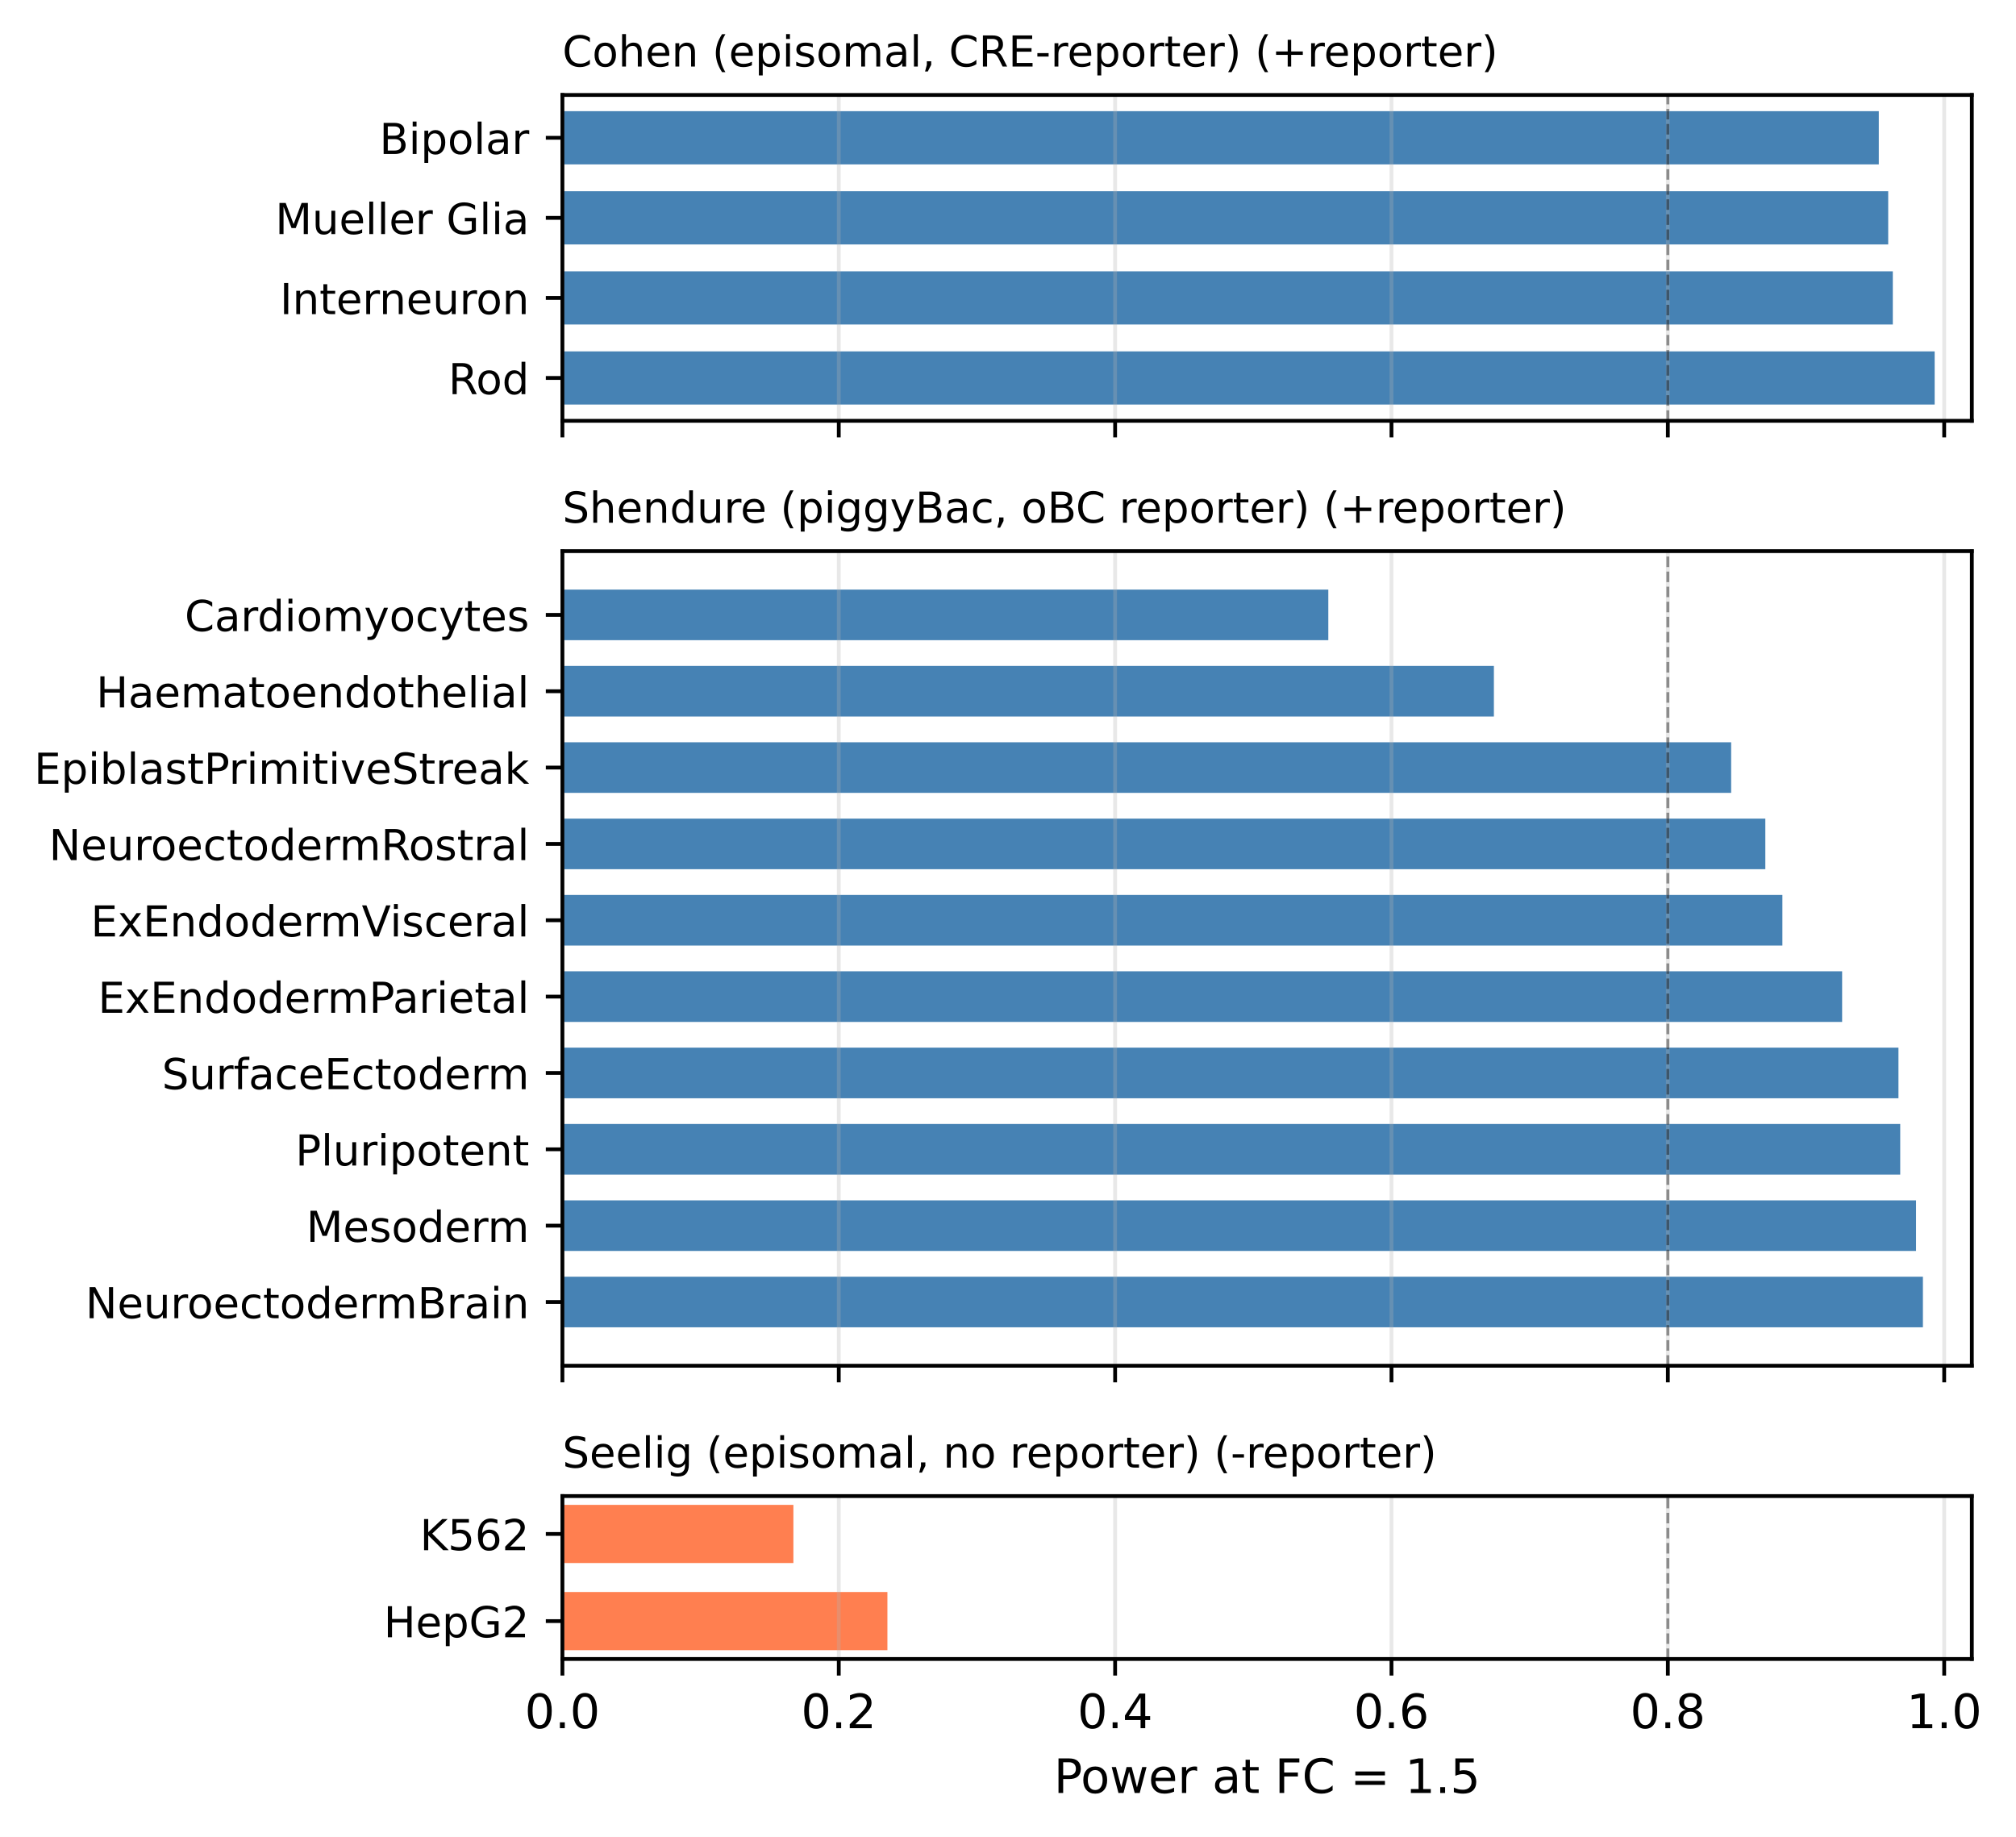
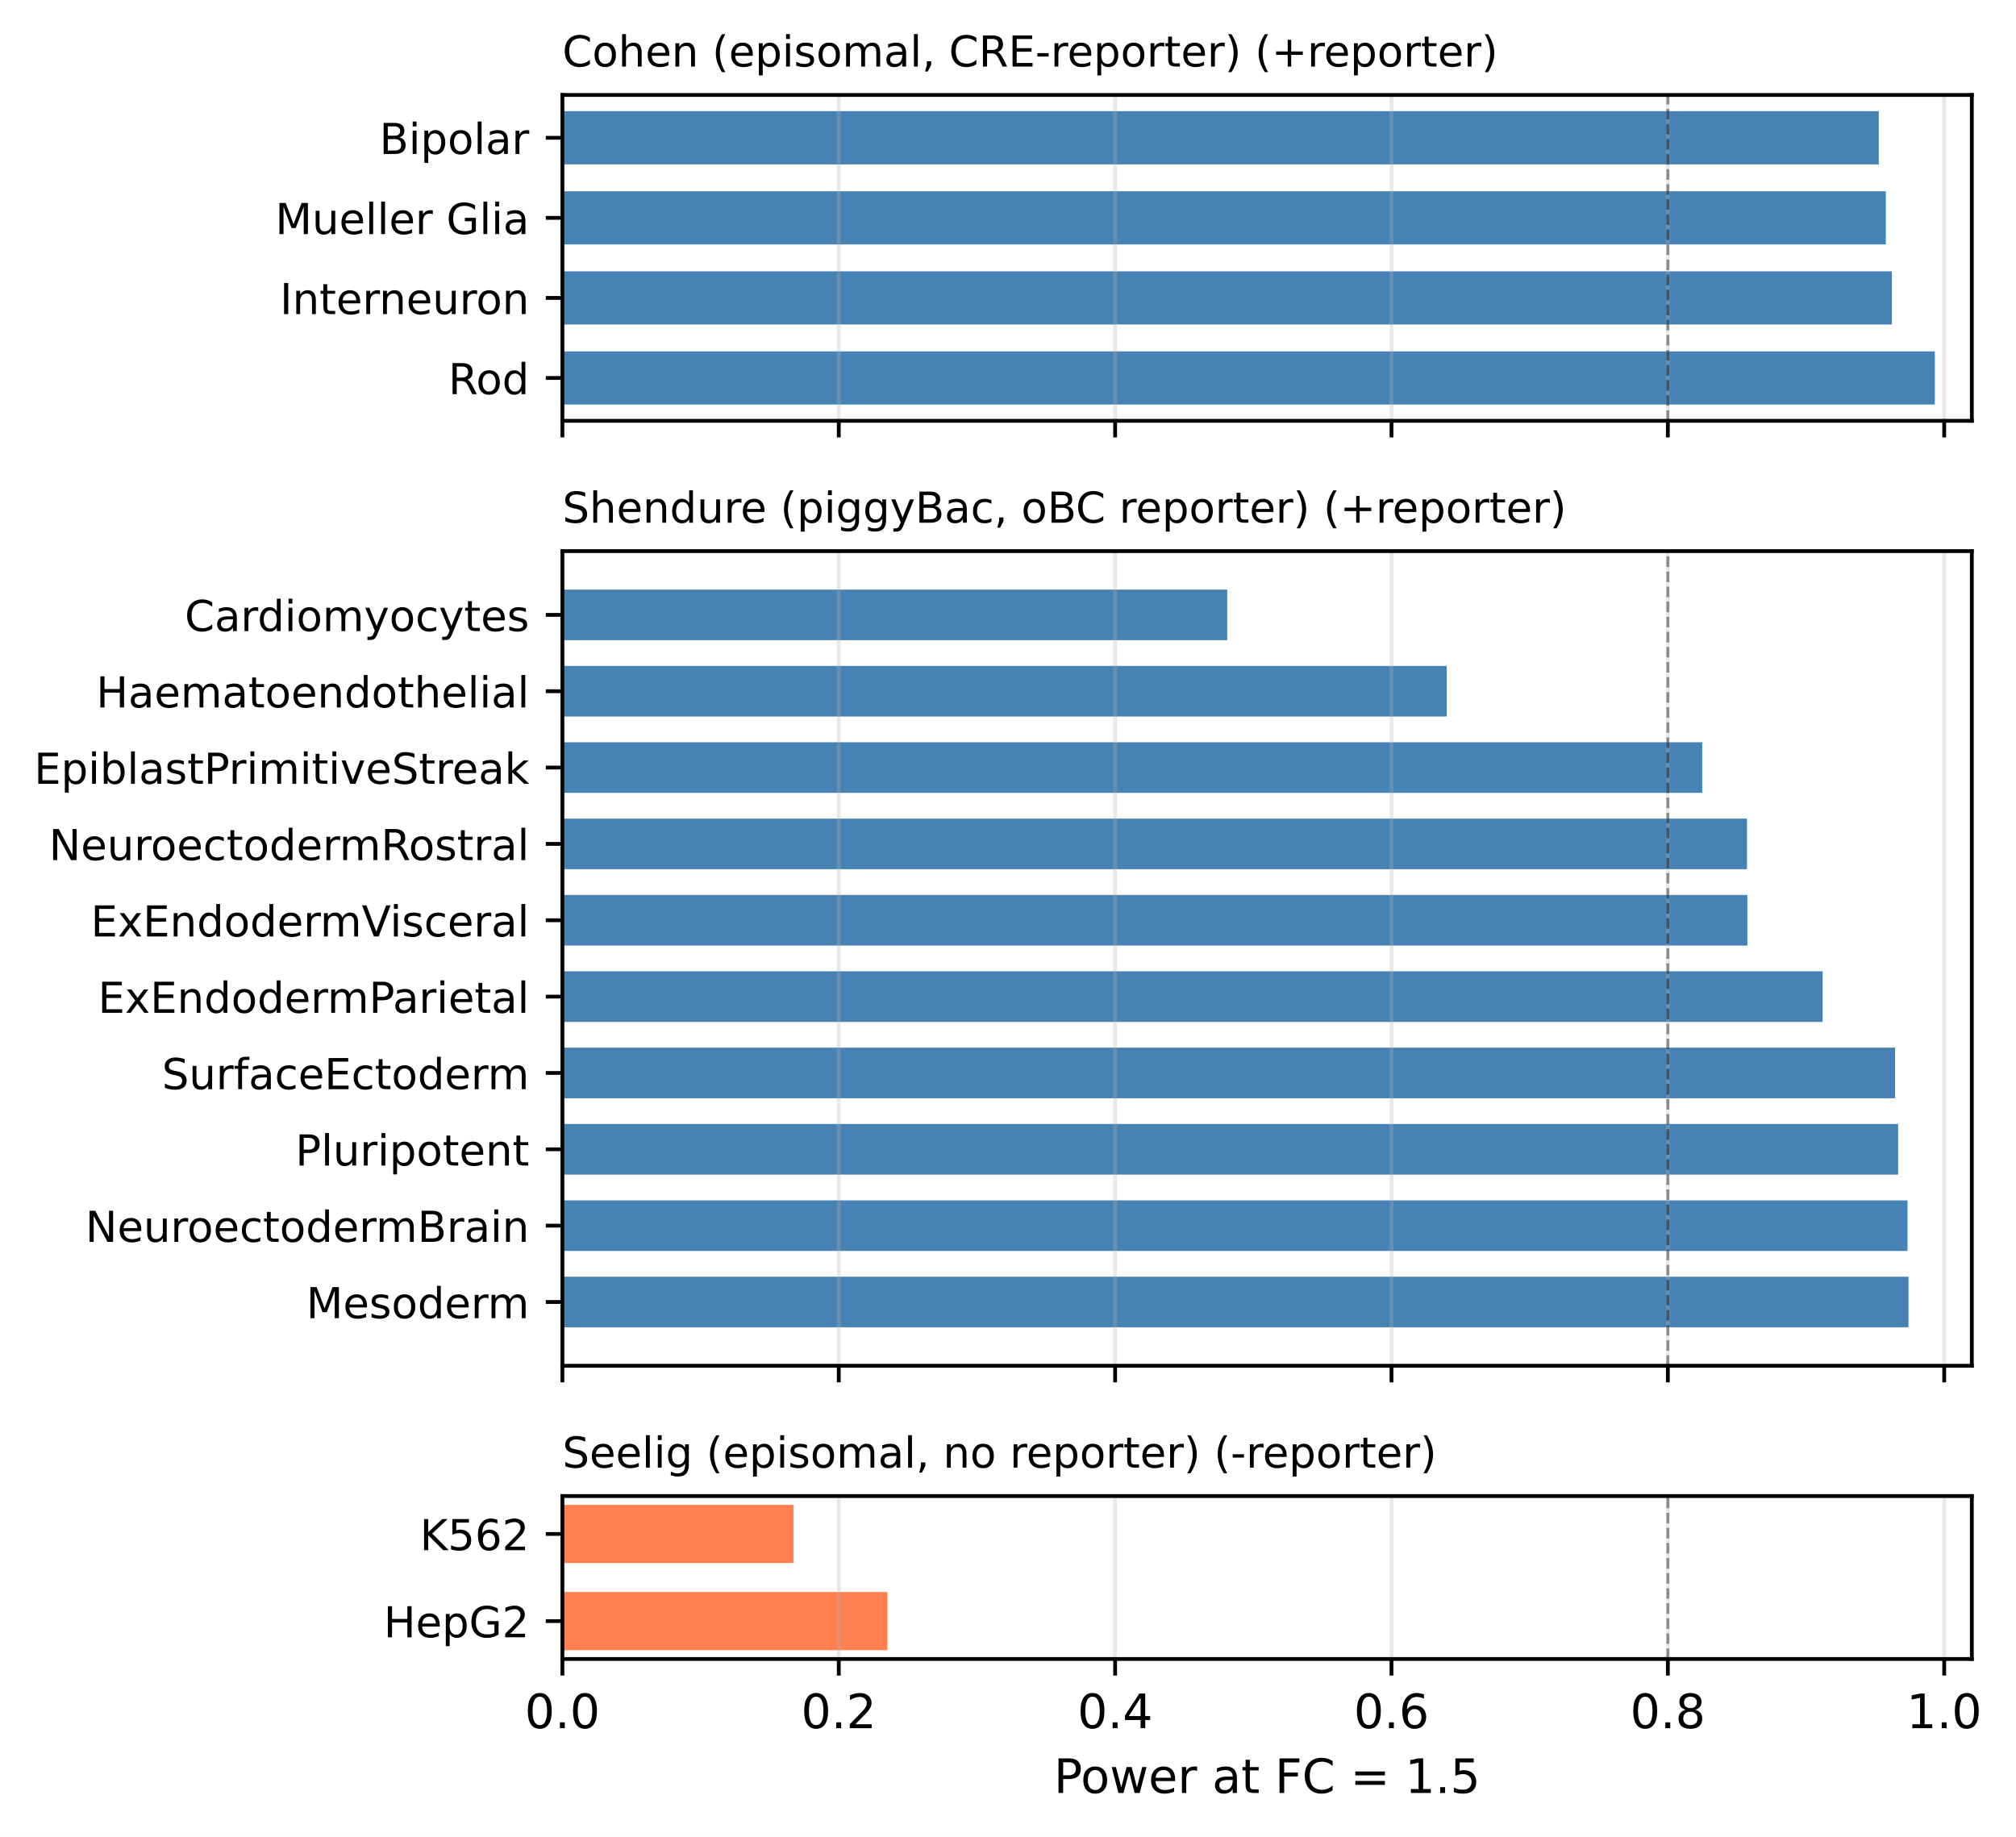
<svg xmlns="http://www.w3.org/2000/svg" xmlns:xlink="http://www.w3.org/1999/xlink" width="425.42pt" height="387.635pt" viewBox="0 0 425.42 387.635" version="1.1">
  <defs>
    <style type="text/css">*{stroke-linejoin: round; stroke-linecap: butt}</style>
  </defs>
  <g id="figure_1">
    <g id="patch_1">
      <path d="M 0 387.635  L 425.42 387.635  L 425.42 0  L 0 0  z " style="fill: #ffffff" />
    </g>
    <g id="axes_1">
      <g id="patch_2">
        <path d="M 118.68 88.799  L 416.1 88.799  L 416.1 20.039  L 118.68 20.039  z " style="fill: #ffffff" />
      </g>
      <g id="patch_3">
-         <path d="M 118.68 23.164  L 396.765 23.164  L 396.765 34.99  L 118.68 34.99  z " clip-path="url(#p89c6edd0d0)" style="fill: #4682b4; stroke: #ffffff; stroke-width: 0.6; stroke-linejoin: miter" />
+         <path d="M 118.68 23.164  L 396.765 23.164  L 396.765 34.99  L 118.68 34.99  z " clip-path="url(#p35042fd7f6)" style="fill: #4682b4; stroke: #ffffff; stroke-width: 0.6; stroke-linejoin: miter" />
      </g>
      <g id="patch_4">
-         <path d="M 118.68 40.058  L 398.752 40.058  L 398.752 51.884  L 118.68 51.884  z " clip-path="url(#p89c6edd0d0)" style="fill: #4682b4; stroke: #ffffff; stroke-width: 0.6; stroke-linejoin: miter" />
+         <path d="M 118.68 40.058  L 398.247 40.058  L 398.247 51.884  L 118.68 51.884  z " clip-path="url(#p35042fd7f6)" style="fill: #4682b4; stroke: #ffffff; stroke-width: 0.6; stroke-linejoin: miter" />
      </g>
      <g id="patch_5">
-         <path d="M 118.68 56.953  L 399.725 56.953  L 399.725 68.779  L 118.68 68.779  z " clip-path="url(#p89c6edd0d0)" style="fill: #4682b4; stroke: #ffffff; stroke-width: 0.6; stroke-linejoin: miter" />
+         <path d="M 118.68 56.953  L 399.531 56.953  L 399.531 68.779  L 118.68 68.779  z " clip-path="url(#p35042fd7f6)" style="fill: #4682b4; stroke: #ffffff; stroke-width: 0.6; stroke-linejoin: miter" />
      </g>
      <g id="patch_6">
-         <path d="M 118.68 73.847  L 408.556 73.847  L 408.556 85.673  L 118.68 85.673  z " clip-path="url(#p89c6edd0d0)" style="fill: #4682b4; stroke: #ffffff; stroke-width: 0.6; stroke-linejoin: miter" />
+         <path d="M 118.68 73.847  L 408.595 73.847  L 408.595 85.673  L 118.68 85.673  z " clip-path="url(#p35042fd7f6)" style="fill: #4682b4; stroke: #ffffff; stroke-width: 0.6; stroke-linejoin: miter" />
      </g>
      <g id="matplotlib.axis_1">
        <g id="xtick_1">
          <g id="line2d_1">
-             <path d="M 118.68 88.799  L 118.68 20.039  " clip-path="url(#p89c6edd0d0)" style="fill: none; stroke: #b0b0b0; stroke-opacity: 0.3; stroke-width: 0.8; stroke-linecap: square" />
+             <path d="M 118.68 88.799  L 118.68 20.039  " clip-path="url(#p35042fd7f6)" style="fill: none; stroke: #b0b0b0; stroke-opacity: 0.3; stroke-width: 0.8; stroke-linecap: square" />
          </g>
          <g id="line2d_2">
            <defs>
-               <path id="m4504aadb06" d="M 0 0  L 0 3.5  " style="stroke: #000000; stroke-width: 0.8" />
+               <path id="mf22de96625" d="M 0 0  L 0 3.5  " style="stroke: #000000; stroke-width: 0.8" />
            </defs>
            <g>
-               <use xlink:href="#m4504aadb06" x="118.68" y="88.799" style="stroke: #000000; stroke-width: 0.8" />
+               <use xlink:href="#mf22de96625" x="118.68" y="88.799" style="stroke: #000000; stroke-width: 0.8" />
            </g>
          </g>
        </g>
        <g id="xtick_2">
          <g id="line2d_3">
-             <path d="M 176.998 88.799  L 176.998 20.039  " clip-path="url(#p89c6edd0d0)" style="fill: none; stroke: #b0b0b0; stroke-opacity: 0.3; stroke-width: 0.8; stroke-linecap: square" />
+             <path d="M 176.998 88.799  L 176.998 20.039  " clip-path="url(#p35042fd7f6)" style="fill: none; stroke: #b0b0b0; stroke-opacity: 0.3; stroke-width: 0.8; stroke-linecap: square" />
          </g>
          <g id="line2d_4">
            <g>
-               <use xlink:href="#m4504aadb06" x="176.998" y="88.799" style="stroke: #000000; stroke-width: 0.8" />
+               <use xlink:href="#mf22de96625" x="176.998" y="88.799" style="stroke: #000000; stroke-width: 0.8" />
            </g>
          </g>
        </g>
        <g id="xtick_3">
          <g id="line2d_5">
-             <path d="M 235.315 88.799  L 235.315 20.039  " clip-path="url(#p89c6edd0d0)" style="fill: none; stroke: #b0b0b0; stroke-opacity: 0.3; stroke-width: 0.8; stroke-linecap: square" />
+             <path d="M 235.315 88.799  L 235.315 20.039  " clip-path="url(#p35042fd7f6)" style="fill: none; stroke: #b0b0b0; stroke-opacity: 0.3; stroke-width: 0.8; stroke-linecap: square" />
          </g>
          <g id="line2d_6">
            <g>
-               <use xlink:href="#m4504aadb06" x="235.315" y="88.799" style="stroke: #000000; stroke-width: 0.8" />
+               <use xlink:href="#mf22de96625" x="235.315" y="88.799" style="stroke: #000000; stroke-width: 0.8" />
            </g>
          </g>
        </g>
        <g id="xtick_4">
          <g id="line2d_7">
-             <path d="M 293.633 88.799  L 293.633 20.039  " clip-path="url(#p89c6edd0d0)" style="fill: none; stroke: #b0b0b0; stroke-opacity: 0.3; stroke-width: 0.8; stroke-linecap: square" />
+             <path d="M 293.633 88.799  L 293.633 20.039  " clip-path="url(#p35042fd7f6)" style="fill: none; stroke: #b0b0b0; stroke-opacity: 0.3; stroke-width: 0.8; stroke-linecap: square" />
          </g>
          <g id="line2d_8">
            <g>
-               <use xlink:href="#m4504aadb06" x="293.633" y="88.799" style="stroke: #000000; stroke-width: 0.8" />
+               <use xlink:href="#mf22de96625" x="293.633" y="88.799" style="stroke: #000000; stroke-width: 0.8" />
            </g>
          </g>
        </g>
        <g id="xtick_5">
          <g id="line2d_9">
-             <path d="M 351.951 88.799  L 351.951 20.039  " clip-path="url(#p89c6edd0d0)" style="fill: none; stroke: #b0b0b0; stroke-opacity: 0.3; stroke-width: 0.8; stroke-linecap: square" />
+             <path d="M 351.951 88.799  L 351.951 20.039  " clip-path="url(#p35042fd7f6)" style="fill: none; stroke: #b0b0b0; stroke-opacity: 0.3; stroke-width: 0.8; stroke-linecap: square" />
          </g>
          <g id="line2d_10">
            <g>
-               <use xlink:href="#m4504aadb06" x="351.951" y="88.799" style="stroke: #000000; stroke-width: 0.8" />
+               <use xlink:href="#mf22de96625" x="351.951" y="88.799" style="stroke: #000000; stroke-width: 0.8" />
            </g>
          </g>
        </g>
        <g id="xtick_6">
          <g id="line2d_11">
-             <path d="M 410.268 88.799  L 410.268 20.039  " clip-path="url(#p89c6edd0d0)" style="fill: none; stroke: #b0b0b0; stroke-opacity: 0.3; stroke-width: 0.8; stroke-linecap: square" />
+             <path d="M 410.268 88.799  L 410.268 20.039  " clip-path="url(#p35042fd7f6)" style="fill: none; stroke: #b0b0b0; stroke-opacity: 0.3; stroke-width: 0.8; stroke-linecap: square" />
          </g>
          <g id="line2d_12">
            <g>
-               <use xlink:href="#m4504aadb06" x="410.268" y="88.799" style="stroke: #000000; stroke-width: 0.8" />
+               <use xlink:href="#mf22de96625" x="410.268" y="88.799" style="stroke: #000000; stroke-width: 0.8" />
            </g>
          </g>
        </g>
      </g>
      <g id="matplotlib.axis_2">
        <g id="ytick_1">
          <g id="line2d_13">
            <defs>
-               <path id="madb55b69ca" d="M 0 0  L -3.5 0  " style="stroke: #000000; stroke-width: 0.8" />
+               <path id="mbd02740f92" d="M 0 0  L -3.5 0  " style="stroke: #000000; stroke-width: 0.8" />
            </defs>
            <g>
-               <use xlink:href="#madb55b69ca" x="118.68" y="29.077" style="stroke: #000000; stroke-width: 0.8" />
+               <use xlink:href="#mbd02740f92" x="118.68" y="29.077" style="stroke: #000000; stroke-width: 0.8" />
            </g>
          </g>
          <g id="text_1">
            <text style="font-size: 9px; font-family: 'DejaVu Sans', 'Bitstream Vera Sans', 'Computer Modern Sans Serif', 'Lucida Grande', 'Verdana', 'Geneva', 'Lucid', 'Arial', 'Helvetica', 'Avant Garde', sans-serif; text-anchor: end" x="111.68" y="32.496" transform="rotate(-0 111.6802 32.49637)">Bipolar</text>
          </g>
        </g>
        <g id="ytick_2">
          <g id="line2d_14">
            <g>
-               <use xlink:href="#madb55b69ca" x="118.68" y="45.971" style="stroke: #000000; stroke-width: 0.8" />
+               <use xlink:href="#mbd02740f92" x="118.68" y="45.971" style="stroke: #000000; stroke-width: 0.8" />
            </g>
          </g>
          <g id="text_2">
            <text style="font-size: 9px; font-family: 'DejaVu Sans', 'Bitstream Vera Sans', 'Computer Modern Sans Serif', 'Lucida Grande', 'Verdana', 'Geneva', 'Lucid', 'Arial', 'Helvetica', 'Avant Garde', sans-serif; text-anchor: end" x="111.68" y="49.391" transform="rotate(-0 111.6802 49.39072)">Mueller Glia</text>
          </g>
        </g>
        <g id="ytick_3">
          <g id="line2d_15">
            <g>
-               <use xlink:href="#madb55b69ca" x="118.68" y="62.866" style="stroke: #000000; stroke-width: 0.8" />
+               <use xlink:href="#mbd02740f92" x="118.68" y="62.866" style="stroke: #000000; stroke-width: 0.8" />
            </g>
          </g>
          <g id="text_3">
            <text style="font-size: 9px; font-family: 'DejaVu Sans', 'Bitstream Vera Sans', 'Computer Modern Sans Serif', 'Lucida Grande', 'Verdana', 'Geneva', 'Lucid', 'Arial', 'Helvetica', 'Avant Garde', sans-serif; text-anchor: end" x="111.68" y="66.285" transform="rotate(-0 111.6802 66.28507)">Interneuron</text>
          </g>
        </g>
        <g id="ytick_4">
          <g id="line2d_16">
            <g>
-               <use xlink:href="#madb55b69ca" x="118.68" y="79.76" style="stroke: #000000; stroke-width: 0.8" />
+               <use xlink:href="#mbd02740f92" x="118.68" y="79.76" style="stroke: #000000; stroke-width: 0.8" />
            </g>
          </g>
          <g id="text_4">
            <text style="font-size: 9px; font-family: 'DejaVu Sans', 'Bitstream Vera Sans', 'Computer Modern Sans Serif', 'Lucida Grande', 'Verdana', 'Geneva', 'Lucid', 'Arial', 'Helvetica', 'Avant Garde', sans-serif; text-anchor: end" x="111.68" y="83.179" transform="rotate(-0 111.6802 83.17941)">Rod</text>
          </g>
        </g>
      </g>
      <g id="line2d_17">
-         <path d="M 351.951 88.799  L 351.951 20.039  " clip-path="url(#p89c6edd0d0)" style="fill: none; stroke-dasharray: 2.22,0.96; stroke-dashoffset: 0; stroke: #000000; stroke-opacity: 0.4; stroke-width: 0.6" />
+         <path d="M 351.951 88.799  L 351.951 20.039  " clip-path="url(#p35042fd7f6)" style="fill: none; stroke-dasharray: 2.22,0.96; stroke-dashoffset: 0; stroke: #000000; stroke-opacity: 0.4; stroke-width: 0.6" />
      </g>
      <g id="patch_7">
        <path d="M 118.68 88.799  L 118.68 20.039  " style="fill: none; stroke: #000000; stroke-width: 0.8; stroke-linejoin: miter; stroke-linecap: square" />
      </g>
      <g id="patch_8">
        <path d="M 416.1 88.799  L 416.1 20.039  " style="fill: none; stroke: #000000; stroke-width: 0.8; stroke-linejoin: miter; stroke-linecap: square" />
      </g>
      <g id="patch_9">
        <path d="M 118.68 88.799  L 416.1 88.799  " style="fill: none; stroke: #000000; stroke-width: 0.8; stroke-linejoin: miter; stroke-linecap: square" />
      </g>
      <g id="patch_10">
        <path d="M 118.68 20.039  L 416.1 20.039  " style="fill: none; stroke: #000000; stroke-width: 0.8; stroke-linejoin: miter; stroke-linecap: square" />
      </g>
      <g id="text_5">
        <text style="font-size: 9px; font-family: 'DejaVu Sans', 'Bitstream Vera Sans', 'Computer Modern Sans Serif', 'Lucida Grande', 'Verdana', 'Geneva', 'Lucid', 'Arial', 'Helvetica', 'Avant Garde', sans-serif; text-anchor: start" x="118.68" y="14.039" transform="rotate(-0 118.6802 14.03859)">Cohen (episomal, CRE-reporter)  (+reporter)</text>
      </g>
    </g>
    <g id="axes_2">
      <g id="patch_11">
        <path d="M 118.68 288.199  L 416.1 288.199  L 416.1 116.299  L 118.68 116.299  z " style="fill: #ffffff" />
      </g>
      <g id="patch_12">
-         <path d="M 118.68 124.112  L 280.603 124.112  L 280.603 135.39  L 118.68 135.39  z " clip-path="url(#p68ae70a65a)" style="fill: #4682b4; stroke: #ffffff; stroke-width: 0.6; stroke-linejoin: miter" />
+         <path d="M 118.68 124.112  L 259.278 124.112  L 259.278 135.39  L 118.68 135.39  z " clip-path="url(#p2a019fcfcc)" style="fill: #4682b4; stroke: #ffffff; stroke-width: 0.6; stroke-linejoin: miter" />
      </g>
      <g id="patch_13">
-         <path d="M 118.68 140.223  L 315.544 140.223  L 315.544 151.5  L 118.68 151.5  z " clip-path="url(#p68ae70a65a)" style="fill: #4682b4; stroke: #ffffff; stroke-width: 0.6; stroke-linejoin: miter" />
+         <path d="M 118.68 140.223  L 305.598 140.223  L 305.598 151.5  L 118.68 151.5  z " clip-path="url(#p2a019fcfcc)" style="fill: #4682b4; stroke: #ffffff; stroke-width: 0.6; stroke-linejoin: miter" />
      </g>
      <g id="patch_14">
-         <path d="M 118.68 156.333  L 365.61 156.333  L 365.61 167.611  L 118.68 167.611  z " clip-path="url(#p68ae70a65a)" style="fill: #4682b4; stroke: #ffffff; stroke-width: 0.6; stroke-linejoin: miter" />
+         <path d="M 118.68 156.333  L 359.506 156.333  L 359.506 167.611  L 118.68 167.611  z " clip-path="url(#p2a019fcfcc)" style="fill: #4682b4; stroke: #ffffff; stroke-width: 0.6; stroke-linejoin: miter" />
      </g>
      <g id="patch_15">
-         <path d="M 118.68 172.444  L 372.822 172.444  L 372.822 183.721  L 118.68 183.721  z " clip-path="url(#p68ae70a65a)" style="fill: #4682b4; stroke: #ffffff; stroke-width: 0.6; stroke-linejoin: miter" />
+         <path d="M 118.68 172.444  L 368.95 172.444  L 368.95 183.721  L 118.68 183.721  z " clip-path="url(#p2a019fcfcc)" style="fill: #4682b4; stroke: #ffffff; stroke-width: 0.6; stroke-linejoin: miter" />
      </g>
      <g id="patch_16">
-         <path d="M 118.68 188.555  L 376.421 188.555  L 376.421 199.832  L 118.68 199.832  z " clip-path="url(#p68ae70a65a)" style="fill: #4682b4; stroke: #ffffff; stroke-width: 0.6; stroke-linejoin: miter" />
+         <path d="M 118.68 188.555  L 369.036 188.555  L 369.036 199.832  L 118.68 199.832  z " clip-path="url(#p2a019fcfcc)" style="fill: #4682b4; stroke: #ffffff; stroke-width: 0.6; stroke-linejoin: miter" />
      </g>
      <g id="patch_17">
-         <path d="M 118.68 204.665  L 389.028 204.665  L 389.028 215.943  L 118.68 215.943  z " clip-path="url(#p68ae70a65a)" style="fill: #4682b4; stroke: #ffffff; stroke-width: 0.6; stroke-linejoin: miter" />
+         <path d="M 118.68 204.665  L 384.92 204.665  L 384.92 215.943  L 118.68 215.943  z " clip-path="url(#p2a019fcfcc)" style="fill: #4682b4; stroke: #ffffff; stroke-width: 0.6; stroke-linejoin: miter" />
      </g>
      <g id="patch_18">
-         <path d="M 118.68 220.776  L 400.915 220.776  L 400.915 232.053  L 118.68 232.053  z " clip-path="url(#p68ae70a65a)" style="fill: #4682b4; stroke: #ffffff; stroke-width: 0.6; stroke-linejoin: miter" />
+         <path d="M 118.68 220.776  L 400.194 220.776  L 400.194 232.053  L 118.68 232.053  z " clip-path="url(#p2a019fcfcc)" style="fill: #4682b4; stroke: #ffffff; stroke-width: 0.6; stroke-linejoin: miter" />
      </g>
      <g id="patch_19">
-         <path d="M 118.68 236.886  L 401.289 236.886  L 401.289 248.164  L 118.68 248.164  z " clip-path="url(#p68ae70a65a)" style="fill: #4682b4; stroke: #ffffff; stroke-width: 0.6; stroke-linejoin: miter" />
+         <path d="M 118.68 236.886  L 400.845 236.886  L 400.845 248.164  L 118.68 248.164  z " clip-path="url(#p2a019fcfcc)" style="fill: #4682b4; stroke: #ffffff; stroke-width: 0.6; stroke-linejoin: miter" />
      </g>
      <g id="patch_20">
-         <path d="M 118.68 252.997  L 404.623 252.997  L 404.623 264.274  L 118.68 264.274  z " clip-path="url(#p68ae70a65a)" style="fill: #4682b4; stroke: #ffffff; stroke-width: 0.6; stroke-linejoin: miter" />
+         <path d="M 118.68 252.997  L 402.827 252.997  L 402.827 264.274  L 118.68 264.274  z " clip-path="url(#p2a019fcfcc)" style="fill: #4682b4; stroke: #ffffff; stroke-width: 0.6; stroke-linejoin: miter" />
      </g>
      <g id="patch_21">
-         <path d="M 118.68 269.108  L 406.077 269.108  L 406.077 280.385  L 118.68 280.385  z " clip-path="url(#p68ae70a65a)" style="fill: #4682b4; stroke: #ffffff; stroke-width: 0.6; stroke-linejoin: miter" />
+         <path d="M 118.68 269.108  L 403.032 269.108  L 403.032 280.385  L 118.68 280.385  z " clip-path="url(#p2a019fcfcc)" style="fill: #4682b4; stroke: #ffffff; stroke-width: 0.6; stroke-linejoin: miter" />
      </g>
      <g id="matplotlib.axis_3">
        <g id="xtick_7">
          <g id="line2d_18">
-             <path d="M 118.68 288.199  L 118.68 116.299  " clip-path="url(#p68ae70a65a)" style="fill: none; stroke: #b0b0b0; stroke-opacity: 0.3; stroke-width: 0.8; stroke-linecap: square" />
+             <path d="M 118.68 288.199  L 118.68 116.299  " clip-path="url(#p2a019fcfcc)" style="fill: none; stroke: #b0b0b0; stroke-opacity: 0.3; stroke-width: 0.8; stroke-linecap: square" />
          </g>
          <g id="line2d_19">
            <g>
-               <use xlink:href="#m4504aadb06" x="118.68" y="288.199" style="stroke: #000000; stroke-width: 0.8" />
+               <use xlink:href="#mf22de96625" x="118.68" y="288.199" style="stroke: #000000; stroke-width: 0.8" />
            </g>
          </g>
        </g>
        <g id="xtick_8">
          <g id="line2d_20">
-             <path d="M 176.998 288.199  L 176.998 116.299  " clip-path="url(#p68ae70a65a)" style="fill: none; stroke: #b0b0b0; stroke-opacity: 0.3; stroke-width: 0.8; stroke-linecap: square" />
+             <path d="M 176.998 288.199  L 176.998 116.299  " clip-path="url(#p2a019fcfcc)" style="fill: none; stroke: #b0b0b0; stroke-opacity: 0.3; stroke-width: 0.8; stroke-linecap: square" />
          </g>
          <g id="line2d_21">
            <g>
-               <use xlink:href="#m4504aadb06" x="176.998" y="288.199" style="stroke: #000000; stroke-width: 0.8" />
+               <use xlink:href="#mf22de96625" x="176.998" y="288.199" style="stroke: #000000; stroke-width: 0.8" />
            </g>
          </g>
        </g>
        <g id="xtick_9">
          <g id="line2d_22">
-             <path d="M 235.315 288.199  L 235.315 116.299  " clip-path="url(#p68ae70a65a)" style="fill: none; stroke: #b0b0b0; stroke-opacity: 0.3; stroke-width: 0.8; stroke-linecap: square" />
+             <path d="M 235.315 288.199  L 235.315 116.299  " clip-path="url(#p2a019fcfcc)" style="fill: none; stroke: #b0b0b0; stroke-opacity: 0.3; stroke-width: 0.8; stroke-linecap: square" />
          </g>
          <g id="line2d_23">
            <g>
-               <use xlink:href="#m4504aadb06" x="235.315" y="288.199" style="stroke: #000000; stroke-width: 0.8" />
+               <use xlink:href="#mf22de96625" x="235.315" y="288.199" style="stroke: #000000; stroke-width: 0.8" />
            </g>
          </g>
        </g>
        <g id="xtick_10">
          <g id="line2d_24">
-             <path d="M 293.633 288.199  L 293.633 116.299  " clip-path="url(#p68ae70a65a)" style="fill: none; stroke: #b0b0b0; stroke-opacity: 0.3; stroke-width: 0.8; stroke-linecap: square" />
+             <path d="M 293.633 288.199  L 293.633 116.299  " clip-path="url(#p2a019fcfcc)" style="fill: none; stroke: #b0b0b0; stroke-opacity: 0.3; stroke-width: 0.8; stroke-linecap: square" />
          </g>
          <g id="line2d_25">
            <g>
-               <use xlink:href="#m4504aadb06" x="293.633" y="288.199" style="stroke: #000000; stroke-width: 0.8" />
+               <use xlink:href="#mf22de96625" x="293.633" y="288.199" style="stroke: #000000; stroke-width: 0.8" />
            </g>
          </g>
        </g>
        <g id="xtick_11">
          <g id="line2d_26">
-             <path d="M 351.951 288.199  L 351.951 116.299  " clip-path="url(#p68ae70a65a)" style="fill: none; stroke: #b0b0b0; stroke-opacity: 0.3; stroke-width: 0.8; stroke-linecap: square" />
+             <path d="M 351.951 288.199  L 351.951 116.299  " clip-path="url(#p2a019fcfcc)" style="fill: none; stroke: #b0b0b0; stroke-opacity: 0.3; stroke-width: 0.8; stroke-linecap: square" />
          </g>
          <g id="line2d_27">
            <g>
-               <use xlink:href="#m4504aadb06" x="351.951" y="288.199" style="stroke: #000000; stroke-width: 0.8" />
+               <use xlink:href="#mf22de96625" x="351.951" y="288.199" style="stroke: #000000; stroke-width: 0.8" />
            </g>
          </g>
        </g>
        <g id="xtick_12">
          <g id="line2d_28">
-             <path d="M 410.268 288.199  L 410.268 116.299  " clip-path="url(#p68ae70a65a)" style="fill: none; stroke: #b0b0b0; stroke-opacity: 0.3; stroke-width: 0.8; stroke-linecap: square" />
+             <path d="M 410.268 288.199  L 410.268 116.299  " clip-path="url(#p2a019fcfcc)" style="fill: none; stroke: #b0b0b0; stroke-opacity: 0.3; stroke-width: 0.8; stroke-linecap: square" />
          </g>
          <g id="line2d_29">
            <g>
-               <use xlink:href="#m4504aadb06" x="410.268" y="288.199" style="stroke: #000000; stroke-width: 0.8" />
+               <use xlink:href="#mf22de96625" x="410.268" y="288.199" style="stroke: #000000; stroke-width: 0.8" />
            </g>
          </g>
        </g>
      </g>
      <g id="matplotlib.axis_4">
        <g id="ytick_5">
          <g id="line2d_30">
            <g>
-               <use xlink:href="#madb55b69ca" x="118.68" y="129.751" style="stroke: #000000; stroke-width: 0.8" />
+               <use xlink:href="#mbd02740f92" x="118.68" y="129.751" style="stroke: #000000; stroke-width: 0.8" />
            </g>
          </g>
          <g id="text_6">
            <text style="font-size: 9px; font-family: 'DejaVu Sans', 'Bitstream Vera Sans', 'Computer Modern Sans Serif', 'Lucida Grande', 'Verdana', 'Geneva', 'Lucid', 'Arial', 'Helvetica', 'Avant Garde', sans-serif; text-anchor: end" x="111.68" y="133.17" transform="rotate(-0 111.6802 133.1702)">Cardiomyocytes</text>
          </g>
        </g>
        <g id="ytick_6">
          <g id="line2d_31">
            <g>
-               <use xlink:href="#madb55b69ca" x="118.68" y="145.862" style="stroke: #000000; stroke-width: 0.8" />
+               <use xlink:href="#mbd02740f92" x="118.68" y="145.862" style="stroke: #000000; stroke-width: 0.8" />
            </g>
          </g>
          <g id="text_7">
            <text style="font-size: 9px; font-family: 'DejaVu Sans', 'Bitstream Vera Sans', 'Computer Modern Sans Serif', 'Lucida Grande', 'Verdana', 'Geneva', 'Lucid', 'Arial', 'Helvetica', 'Avant Garde', sans-serif; text-anchor: end" x="111.68" y="149.281" transform="rotate(-0 111.6802 149.2808)">Haematoendothelial</text>
          </g>
        </g>
        <g id="ytick_7">
          <g id="line2d_32">
            <g>
-               <use xlink:href="#madb55b69ca" x="118.68" y="161.972" style="stroke: #000000; stroke-width: 0.8" />
+               <use xlink:href="#mbd02740f92" x="118.68" y="161.972" style="stroke: #000000; stroke-width: 0.8" />
            </g>
          </g>
          <g id="text_8">
            <text style="font-size: 9px; font-family: 'DejaVu Sans', 'Bitstream Vera Sans', 'Computer Modern Sans Serif', 'Lucida Grande', 'Verdana', 'Geneva', 'Lucid', 'Arial', 'Helvetica', 'Avant Garde', sans-serif; text-anchor: end" x="111.68" y="165.391" transform="rotate(-0 111.6802 165.3914)">EpiblastPrimitiveStreak</text>
          </g>
        </g>
        <g id="ytick_8">
          <g id="line2d_33">
            <g>
-               <use xlink:href="#madb55b69ca" x="118.68" y="178.083" style="stroke: #000000; stroke-width: 0.8" />
+               <use xlink:href="#mbd02740f92" x="118.68" y="178.083" style="stroke: #000000; stroke-width: 0.8" />
            </g>
          </g>
          <g id="text_9">
            <text style="font-size: 9px; font-family: 'DejaVu Sans', 'Bitstream Vera Sans', 'Computer Modern Sans Serif', 'Lucida Grande', 'Verdana', 'Geneva', 'Lucid', 'Arial', 'Helvetica', 'Avant Garde', sans-serif; text-anchor: end" x="111.68" y="181.502" transform="rotate(-0 111.6802 181.502)">NeuroectodermRostral</text>
          </g>
        </g>
        <g id="ytick_9">
          <g id="line2d_34">
            <g>
-               <use xlink:href="#madb55b69ca" x="118.68" y="194.193" style="stroke: #000000; stroke-width: 0.8" />
+               <use xlink:href="#mbd02740f92" x="118.68" y="194.193" style="stroke: #000000; stroke-width: 0.8" />
            </g>
          </g>
          <g id="text_10">
            <text style="font-size: 9px; font-family: 'DejaVu Sans', 'Bitstream Vera Sans', 'Computer Modern Sans Serif', 'Lucida Grande', 'Verdana', 'Geneva', 'Lucid', 'Arial', 'Helvetica', 'Avant Garde', sans-serif; text-anchor: end" x="111.68" y="197.613" transform="rotate(-0 111.6802 197.6126)">ExEndodermVisceral</text>
          </g>
        </g>
        <g id="ytick_10">
          <g id="line2d_35">
            <g>
-               <use xlink:href="#madb55b69ca" x="118.68" y="210.304" style="stroke: #000000; stroke-width: 0.8" />
+               <use xlink:href="#mbd02740f92" x="118.68" y="210.304" style="stroke: #000000; stroke-width: 0.8" />
            </g>
          </g>
          <g id="text_11">
            <text style="font-size: 9px; font-family: 'DejaVu Sans', 'Bitstream Vera Sans', 'Computer Modern Sans Serif', 'Lucida Grande', 'Verdana', 'Geneva', 'Lucid', 'Arial', 'Helvetica', 'Avant Garde', sans-serif; text-anchor: end" x="111.68" y="213.723" transform="rotate(-0 111.6802 213.7232)">ExEndodermParietal</text>
          </g>
        </g>
        <g id="ytick_11">
          <g id="line2d_36">
            <g>
-               <use xlink:href="#madb55b69ca" x="118.68" y="226.414" style="stroke: #000000; stroke-width: 0.8" />
+               <use xlink:href="#mbd02740f92" x="118.68" y="226.414" style="stroke: #000000; stroke-width: 0.8" />
            </g>
          </g>
          <g id="text_12">
            <text style="font-size: 9px; font-family: 'DejaVu Sans', 'Bitstream Vera Sans', 'Computer Modern Sans Serif', 'Lucida Grande', 'Verdana', 'Geneva', 'Lucid', 'Arial', 'Helvetica', 'Avant Garde', sans-serif; text-anchor: end" x="111.68" y="229.834" transform="rotate(-0 111.6802 229.8338)">SurfaceEctoderm</text>
          </g>
        </g>
        <g id="ytick_12">
          <g id="line2d_37">
            <g>
-               <use xlink:href="#madb55b69ca" x="118.68" y="242.525" style="stroke: #000000; stroke-width: 0.8" />
+               <use xlink:href="#mbd02740f92" x="118.68" y="242.525" style="stroke: #000000; stroke-width: 0.8" />
            </g>
          </g>
          <g id="text_13">
            <text style="font-size: 9px; font-family: 'DejaVu Sans', 'Bitstream Vera Sans', 'Computer Modern Sans Serif', 'Lucida Grande', 'Verdana', 'Geneva', 'Lucid', 'Arial', 'Helvetica', 'Avant Garde', sans-serif; text-anchor: end" x="111.68" y="245.944" transform="rotate(-0 111.6802 245.9444)">Pluripotent</text>
          </g>
        </g>
        <g id="ytick_13">
          <g id="line2d_38">
            <g>
-               <use xlink:href="#madb55b69ca" x="118.68" y="258.636" style="stroke: #000000; stroke-width: 0.8" />
+               <use xlink:href="#mbd02740f92" x="118.68" y="258.636" style="stroke: #000000; stroke-width: 0.8" />
            </g>
          </g>
          <g id="text_14">
-             <text style="font-size: 9px; font-family: 'DejaVu Sans', 'Bitstream Vera Sans', 'Computer Modern Sans Serif', 'Lucida Grande', 'Verdana', 'Geneva', 'Lucid', 'Arial', 'Helvetica', 'Avant Garde', sans-serif; text-anchor: end" x="111.68" y="262.055" transform="rotate(-0 111.6802 262.055)">Mesoderm</text>
+             <text style="font-size: 9px; font-family: 'DejaVu Sans', 'Bitstream Vera Sans', 'Computer Modern Sans Serif', 'Lucida Grande', 'Verdana', 'Geneva', 'Lucid', 'Arial', 'Helvetica', 'Avant Garde', sans-serif; text-anchor: end" x="111.68" y="262.055" transform="rotate(-0 111.6802 262.055)">NeuroectodermBrain</text>
          </g>
        </g>
        <g id="ytick_14">
          <g id="line2d_39">
            <g>
-               <use xlink:href="#madb55b69ca" x="118.68" y="274.746" style="stroke: #000000; stroke-width: 0.8" />
+               <use xlink:href="#mbd02740f92" x="118.68" y="274.746" style="stroke: #000000; stroke-width: 0.8" />
            </g>
          </g>
          <g id="text_15">
-             <text style="font-size: 9px; font-family: 'DejaVu Sans', 'Bitstream Vera Sans', 'Computer Modern Sans Serif', 'Lucida Grande', 'Verdana', 'Geneva', 'Lucid', 'Arial', 'Helvetica', 'Avant Garde', sans-serif; text-anchor: end" x="111.68" y="278.166" transform="rotate(-0 111.6802 278.1655)">NeuroectodermBrain</text>
+             <text style="font-size: 9px; font-family: 'DejaVu Sans', 'Bitstream Vera Sans', 'Computer Modern Sans Serif', 'Lucida Grande', 'Verdana', 'Geneva', 'Lucid', 'Arial', 'Helvetica', 'Avant Garde', sans-serif; text-anchor: end" x="111.68" y="278.166" transform="rotate(-0 111.6802 278.1655)">Mesoderm</text>
          </g>
        </g>
      </g>
      <g id="line2d_40">
-         <path d="M 351.951 288.199  L 351.951 116.299  " clip-path="url(#p68ae70a65a)" style="fill: none; stroke-dasharray: 2.22,0.96; stroke-dashoffset: 0; stroke: #000000; stroke-opacity: 0.4; stroke-width: 0.6" />
+         <path d="M 351.951 288.199  L 351.951 116.299  " clip-path="url(#p2a019fcfcc)" style="fill: none; stroke-dasharray: 2.22,0.96; stroke-dashoffset: 0; stroke: #000000; stroke-opacity: 0.4; stroke-width: 0.6" />
      </g>
      <g id="patch_22">
        <path d="M 118.68 288.199  L 118.68 116.299  " style="fill: none; stroke: #000000; stroke-width: 0.8; stroke-linejoin: miter; stroke-linecap: square" />
      </g>
      <g id="patch_23">
        <path d="M 416.1 288.199  L 416.1 116.299  " style="fill: none; stroke: #000000; stroke-width: 0.8; stroke-linejoin: miter; stroke-linecap: square" />
      </g>
      <g id="patch_24">
        <path d="M 118.68 288.199  L 416.1 288.199  " style="fill: none; stroke: #000000; stroke-width: 0.8; stroke-linejoin: miter; stroke-linecap: square" />
      </g>
      <g id="patch_25">
        <path d="M 118.68 116.299  L 416.1 116.299  " style="fill: none; stroke: #000000; stroke-width: 0.8; stroke-linejoin: miter; stroke-linecap: square" />
      </g>
      <g id="text_16">
        <text style="font-size: 9px; font-family: 'DejaVu Sans', 'Bitstream Vera Sans', 'Computer Modern Sans Serif', 'Lucida Grande', 'Verdana', 'Geneva', 'Lucid', 'Arial', 'Helvetica', 'Avant Garde', sans-serif; text-anchor: start" x="118.68" y="110.299" transform="rotate(-0 118.6802 110.2986)">Shendure (piggyBac, oBC reporter)  (+reporter)</text>
      </g>
    </g>
    <g id="axes_3">
      <g id="patch_26">
        <path d="M 118.68 350.079  L 416.1 350.079  L 416.1 315.699  L 118.68 315.699  z " style="fill: #ffffff" />
      </g>
      <g id="patch_27">
-         <path d="M 118.68 317.261  L 167.723 317.261  L 167.723 330.131  L 118.68 330.131  z " clip-path="url(#p50f2a7258b)" style="fill: #ff7f50; stroke: #ffffff; stroke-width: 0.6; stroke-linejoin: miter" />
+         <path d="M 118.68 317.261  L 167.723 317.261  L 167.723 330.131  L 118.68 330.131  z " clip-path="url(#p2c13193f54)" style="fill: #ff7f50; stroke: #ffffff; stroke-width: 0.6; stroke-linejoin: miter" />
      </g>
      <g id="patch_28">
-         <path d="M 118.68 335.646  L 187.563 335.646  L 187.563 348.516  L 118.68 348.516  z " clip-path="url(#p50f2a7258b)" style="fill: #ff7f50; stroke: #ffffff; stroke-width: 0.6; stroke-linejoin: miter" />
+         <path d="M 118.68 335.646  L 187.563 335.646  L 187.563 348.516  L 118.68 348.516  z " clip-path="url(#p2c13193f54)" style="fill: #ff7f50; stroke: #ffffff; stroke-width: 0.6; stroke-linejoin: miter" />
      </g>
      <g id="matplotlib.axis_5">
        <g id="xtick_13">
          <g id="line2d_41">
-             <path d="M 118.68 350.079  L 118.68 315.699  " clip-path="url(#p50f2a7258b)" style="fill: none; stroke: #b0b0b0; stroke-opacity: 0.3; stroke-width: 0.8; stroke-linecap: square" />
+             <path d="M 118.68 350.079  L 118.68 315.699  " clip-path="url(#p2c13193f54)" style="fill: none; stroke: #b0b0b0; stroke-opacity: 0.3; stroke-width: 0.8; stroke-linecap: square" />
          </g>
          <g id="line2d_42">
            <g>
-               <use xlink:href="#m4504aadb06" x="118.68" y="350.079" style="stroke: #000000; stroke-width: 0.8" />
+               <use xlink:href="#mf22de96625" x="118.68" y="350.079" style="stroke: #000000; stroke-width: 0.8" />
            </g>
          </g>
          <g id="text_17">
            <text style="font-size: 10px; font-family: 'DejaVu Sans', 'Bitstream Vera Sans', 'Computer Modern Sans Serif', 'Lucida Grande', 'Verdana', 'Geneva', 'Lucid', 'Arial', 'Helvetica', 'Avant Garde', sans-serif; text-anchor: middle" x="118.68" y="364.677" transform="rotate(-0 118.6802 364.677)">0.0</text>
          </g>
        </g>
        <g id="xtick_14">
          <g id="line2d_43">
-             <path d="M 176.998 350.079  L 176.998 315.699  " clip-path="url(#p50f2a7258b)" style="fill: none; stroke: #b0b0b0; stroke-opacity: 0.3; stroke-width: 0.8; stroke-linecap: square" />
+             <path d="M 176.998 350.079  L 176.998 315.699  " clip-path="url(#p2c13193f54)" style="fill: none; stroke: #b0b0b0; stroke-opacity: 0.3; stroke-width: 0.8; stroke-linecap: square" />
          </g>
          <g id="line2d_44">
            <g>
-               <use xlink:href="#m4504aadb06" x="176.998" y="350.079" style="stroke: #000000; stroke-width: 0.8" />
+               <use xlink:href="#mf22de96625" x="176.998" y="350.079" style="stroke: #000000; stroke-width: 0.8" />
            </g>
          </g>
          <g id="text_18">
            <text style="font-size: 10px; font-family: 'DejaVu Sans', 'Bitstream Vera Sans', 'Computer Modern Sans Serif', 'Lucida Grande', 'Verdana', 'Geneva', 'Lucid', 'Arial', 'Helvetica', 'Avant Garde', sans-serif; text-anchor: middle" x="176.998" y="364.677" transform="rotate(-0 176.9977 364.677)">0.2</text>
          </g>
        </g>
        <g id="xtick_15">
          <g id="line2d_45">
-             <path d="M 235.315 350.079  L 235.315 315.699  " clip-path="url(#p50f2a7258b)" style="fill: none; stroke: #b0b0b0; stroke-opacity: 0.3; stroke-width: 0.8; stroke-linecap: square" />
+             <path d="M 235.315 350.079  L 235.315 315.699  " clip-path="url(#p2c13193f54)" style="fill: none; stroke: #b0b0b0; stroke-opacity: 0.3; stroke-width: 0.8; stroke-linecap: square" />
          </g>
          <g id="line2d_46">
            <g>
-               <use xlink:href="#m4504aadb06" x="235.315" y="350.079" style="stroke: #000000; stroke-width: 0.8" />
+               <use xlink:href="#mf22de96625" x="235.315" y="350.079" style="stroke: #000000; stroke-width: 0.8" />
            </g>
          </g>
          <g id="text_19">
            <text style="font-size: 10px; font-family: 'DejaVu Sans', 'Bitstream Vera Sans', 'Computer Modern Sans Serif', 'Lucida Grande', 'Verdana', 'Geneva', 'Lucid', 'Arial', 'Helvetica', 'Avant Garde', sans-serif; text-anchor: middle" x="235.315" y="364.677" transform="rotate(-0 235.3153 364.677)">0.4</text>
          </g>
        </g>
        <g id="xtick_16">
          <g id="line2d_47">
-             <path d="M 293.633 350.079  L 293.633 315.699  " clip-path="url(#p50f2a7258b)" style="fill: none; stroke: #b0b0b0; stroke-opacity: 0.3; stroke-width: 0.8; stroke-linecap: square" />
+             <path d="M 293.633 350.079  L 293.633 315.699  " clip-path="url(#p2c13193f54)" style="fill: none; stroke: #b0b0b0; stroke-opacity: 0.3; stroke-width: 0.8; stroke-linecap: square" />
          </g>
          <g id="line2d_48">
            <g>
-               <use xlink:href="#m4504aadb06" x="293.633" y="350.079" style="stroke: #000000; stroke-width: 0.8" />
+               <use xlink:href="#mf22de96625" x="293.633" y="350.079" style="stroke: #000000; stroke-width: 0.8" />
            </g>
          </g>
          <g id="text_20">
            <text style="font-size: 10px; font-family: 'DejaVu Sans', 'Bitstream Vera Sans', 'Computer Modern Sans Serif', 'Lucida Grande', 'Verdana', 'Geneva', 'Lucid', 'Arial', 'Helvetica', 'Avant Garde', sans-serif; text-anchor: middle" x="293.633" y="364.677" transform="rotate(-0 293.6329 364.677)">0.6</text>
          </g>
        </g>
        <g id="xtick_17">
          <g id="line2d_49">
-             <path d="M 351.951 350.079  L 351.951 315.699  " clip-path="url(#p50f2a7258b)" style="fill: none; stroke: #b0b0b0; stroke-opacity: 0.3; stroke-width: 0.8; stroke-linecap: square" />
+             <path d="M 351.951 350.079  L 351.951 315.699  " clip-path="url(#p2c13193f54)" style="fill: none; stroke: #b0b0b0; stroke-opacity: 0.3; stroke-width: 0.8; stroke-linecap: square" />
          </g>
          <g id="line2d_50">
            <g>
-               <use xlink:href="#m4504aadb06" x="351.951" y="350.079" style="stroke: #000000; stroke-width: 0.8" />
+               <use xlink:href="#mf22de96625" x="351.951" y="350.079" style="stroke: #000000; stroke-width: 0.8" />
            </g>
          </g>
          <g id="text_21">
            <text style="font-size: 10px; font-family: 'DejaVu Sans', 'Bitstream Vera Sans', 'Computer Modern Sans Serif', 'Lucida Grande', 'Verdana', 'Geneva', 'Lucid', 'Arial', 'Helvetica', 'Avant Garde', sans-serif; text-anchor: middle" x="351.951" y="364.677" transform="rotate(-0 351.9505 364.677)">0.8</text>
          </g>
        </g>
        <g id="xtick_18">
          <g id="line2d_51">
-             <path d="M 410.268 350.079  L 410.268 315.699  " clip-path="url(#p50f2a7258b)" style="fill: none; stroke: #b0b0b0; stroke-opacity: 0.3; stroke-width: 0.8; stroke-linecap: square" />
+             <path d="M 410.268 350.079  L 410.268 315.699  " clip-path="url(#p2c13193f54)" style="fill: none; stroke: #b0b0b0; stroke-opacity: 0.3; stroke-width: 0.8; stroke-linecap: square" />
          </g>
          <g id="line2d_52">
            <g>
-               <use xlink:href="#m4504aadb06" x="410.268" y="350.079" style="stroke: #000000; stroke-width: 0.8" />
+               <use xlink:href="#mf22de96625" x="410.268" y="350.079" style="stroke: #000000; stroke-width: 0.8" />
            </g>
          </g>
          <g id="text_22">
            <text style="font-size: 10px; font-family: 'DejaVu Sans', 'Bitstream Vera Sans', 'Computer Modern Sans Serif', 'Lucida Grande', 'Verdana', 'Geneva', 'Lucid', 'Arial', 'Helvetica', 'Avant Garde', sans-serif; text-anchor: middle" x="410.268" y="364.677" transform="rotate(-0 410.2681 364.677)">1.0</text>
          </g>
        </g>
        <g id="text_23">
          <text style="font-size: 10px; font-family: 'DejaVu Sans', 'Bitstream Vera Sans', 'Computer Modern Sans Serif', 'Lucida Grande', 'Verdana', 'Geneva', 'Lucid', 'Arial', 'Helvetica', 'Avant Garde', sans-serif; text-anchor: middle" x="267.39" y="378.355" transform="rotate(-0 267.39 378.3552)">Power at FC = 1.5</text>
        </g>
      </g>
      <g id="matplotlib.axis_6">
        <g id="ytick_15">
          <g id="line2d_53">
            <g>
-               <use xlink:href="#madb55b69ca" x="118.68" y="323.696" style="stroke: #000000; stroke-width: 0.8" />
+               <use xlink:href="#mbd02740f92" x="118.68" y="323.696" style="stroke: #000000; stroke-width: 0.8" />
            </g>
          </g>
          <g id="text_24">
            <text style="font-size: 9px; font-family: 'DejaVu Sans', 'Bitstream Vera Sans', 'Computer Modern Sans Serif', 'Lucida Grande', 'Verdana', 'Geneva', 'Lucid', 'Arial', 'Helvetica', 'Avant Garde', sans-serif; text-anchor: end" x="111.68" y="327.115" transform="rotate(-0 111.6802 327.1154)">K562</text>
          </g>
        </g>
        <g id="ytick_16">
          <g id="line2d_54">
            <g>
-               <use xlink:href="#madb55b69ca" x="118.68" y="342.081" style="stroke: #000000; stroke-width: 0.8" />
+               <use xlink:href="#mbd02740f92" x="118.68" y="342.081" style="stroke: #000000; stroke-width: 0.8" />
            </g>
          </g>
          <g id="text_25">
            <text style="font-size: 9px; font-family: 'DejaVu Sans', 'Bitstream Vera Sans', 'Computer Modern Sans Serif', 'Lucida Grande', 'Verdana', 'Geneva', 'Lucid', 'Arial', 'Helvetica', 'Avant Garde', sans-serif; text-anchor: end" x="111.68" y="345.5" transform="rotate(-0 111.6802 345.5004)">HepG2</text>
          </g>
        </g>
      </g>
      <g id="line2d_55">
-         <path d="M 351.951 350.079  L 351.951 315.699  " clip-path="url(#p50f2a7258b)" style="fill: none; stroke-dasharray: 2.22,0.96; stroke-dashoffset: 0; stroke: #000000; stroke-opacity: 0.4; stroke-width: 0.6" />
+         <path d="M 351.951 350.079  L 351.951 315.699  " clip-path="url(#p2c13193f54)" style="fill: none; stroke-dasharray: 2.22,0.96; stroke-dashoffset: 0; stroke: #000000; stroke-opacity: 0.4; stroke-width: 0.6" />
      </g>
      <g id="patch_29">
        <path d="M 118.68 350.079  L 118.68 315.699  " style="fill: none; stroke: #000000; stroke-width: 0.8; stroke-linejoin: miter; stroke-linecap: square" />
      </g>
      <g id="patch_30">
        <path d="M 416.1 350.079  L 416.1 315.699  " style="fill: none; stroke: #000000; stroke-width: 0.8; stroke-linejoin: miter; stroke-linecap: square" />
      </g>
      <g id="patch_31">
        <path d="M 118.68 350.079  L 416.1 350.079  " style="fill: none; stroke: #000000; stroke-width: 0.8; stroke-linejoin: miter; stroke-linecap: square" />
      </g>
      <g id="patch_32">
        <path d="M 118.68 315.699  L 416.1 315.699  " style="fill: none; stroke: #000000; stroke-width: 0.8; stroke-linejoin: miter; stroke-linecap: square" />
      </g>
      <g id="text_26">
        <text style="font-size: 9px; font-family: 'DejaVu Sans', 'Bitstream Vera Sans', 'Computer Modern Sans Serif', 'Lucida Grande', 'Verdana', 'Geneva', 'Lucid', 'Arial', 'Helvetica', 'Avant Garde', sans-serif; text-anchor: start" x="118.68" y="309.699" transform="rotate(-0 118.6802 309.6986)">Seelig (episomal, no reporter)  (-reporter)</text>
      </g>
    </g>
  </g>
  <defs>
-     <clipPath id="p89c6edd0d0">
+     <clipPath id="p35042fd7f6">
      <rect x="118.68" y="20.039" width="297.42" height="68.76" />
    </clipPath>
-     <clipPath id="p68ae70a65a">
+     <clipPath id="p2a019fcfcc">
      <rect x="118.68" y="116.299" width="297.42" height="171.9" />
    </clipPath>
-     <clipPath id="p50f2a7258b">
+     <clipPath id="p2c13193f54">
      <rect x="118.68" y="315.699" width="297.42" height="34.38" />
    </clipPath>
  </defs>
</svg>
